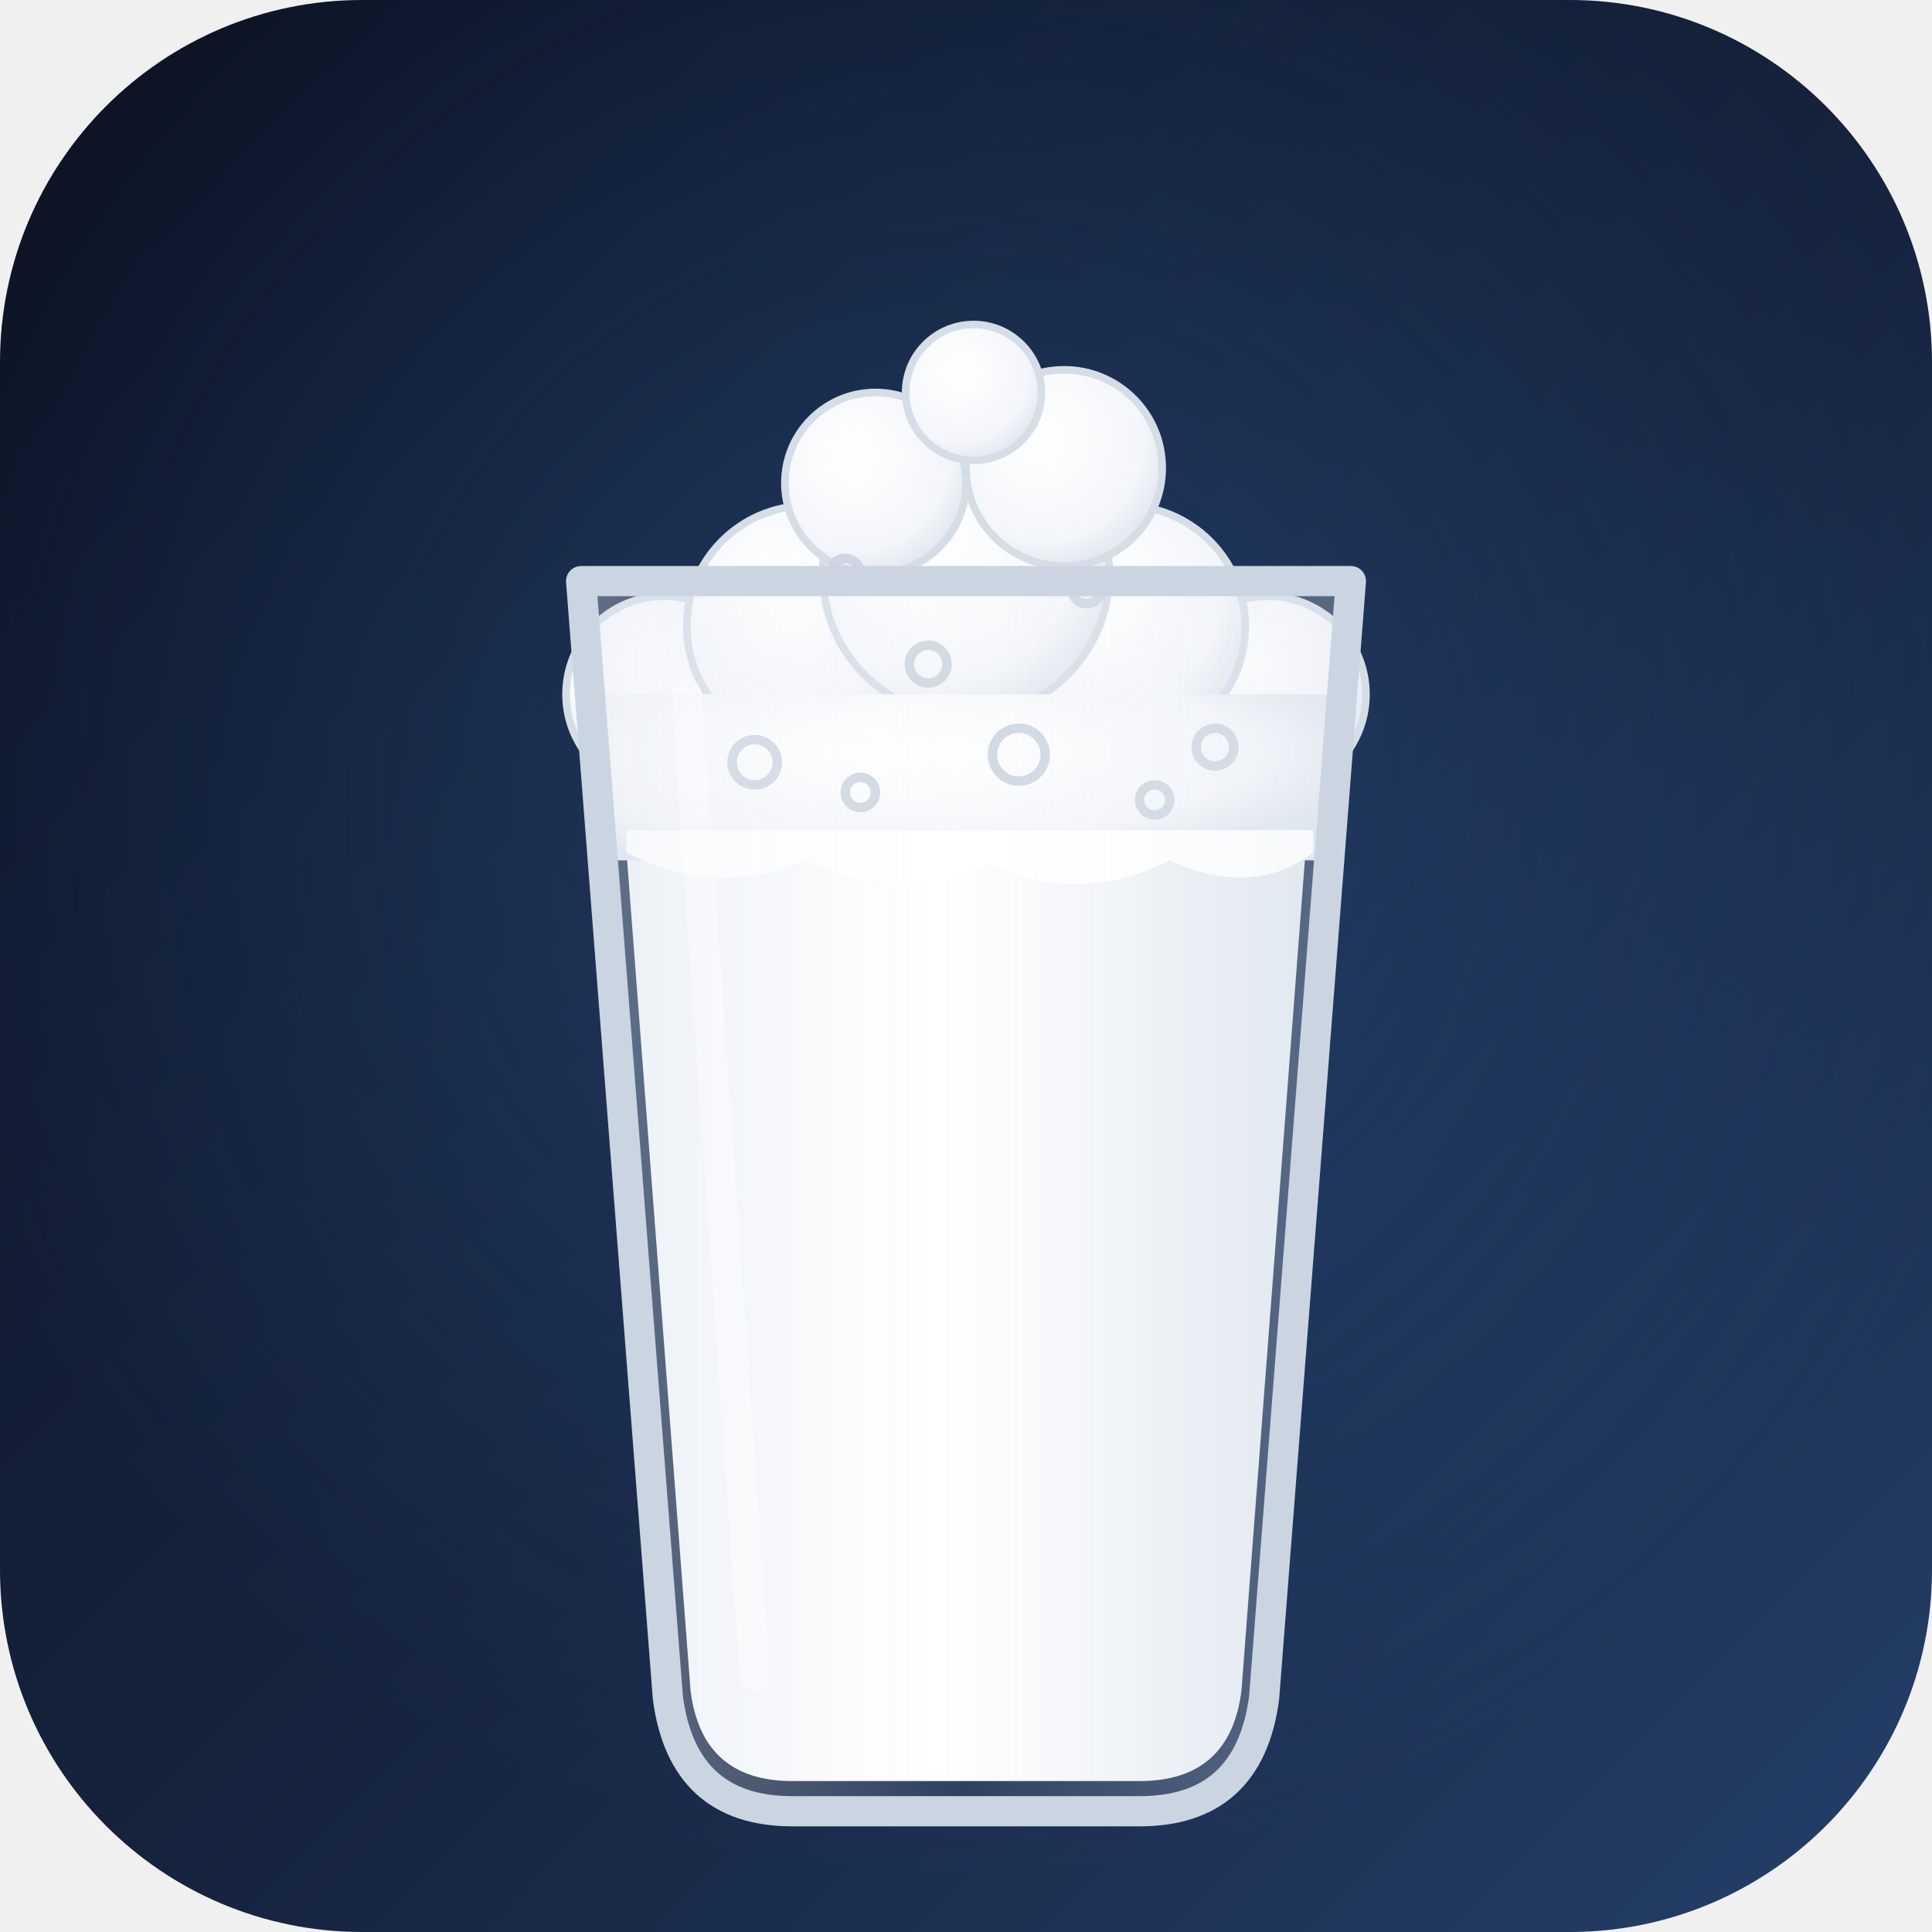
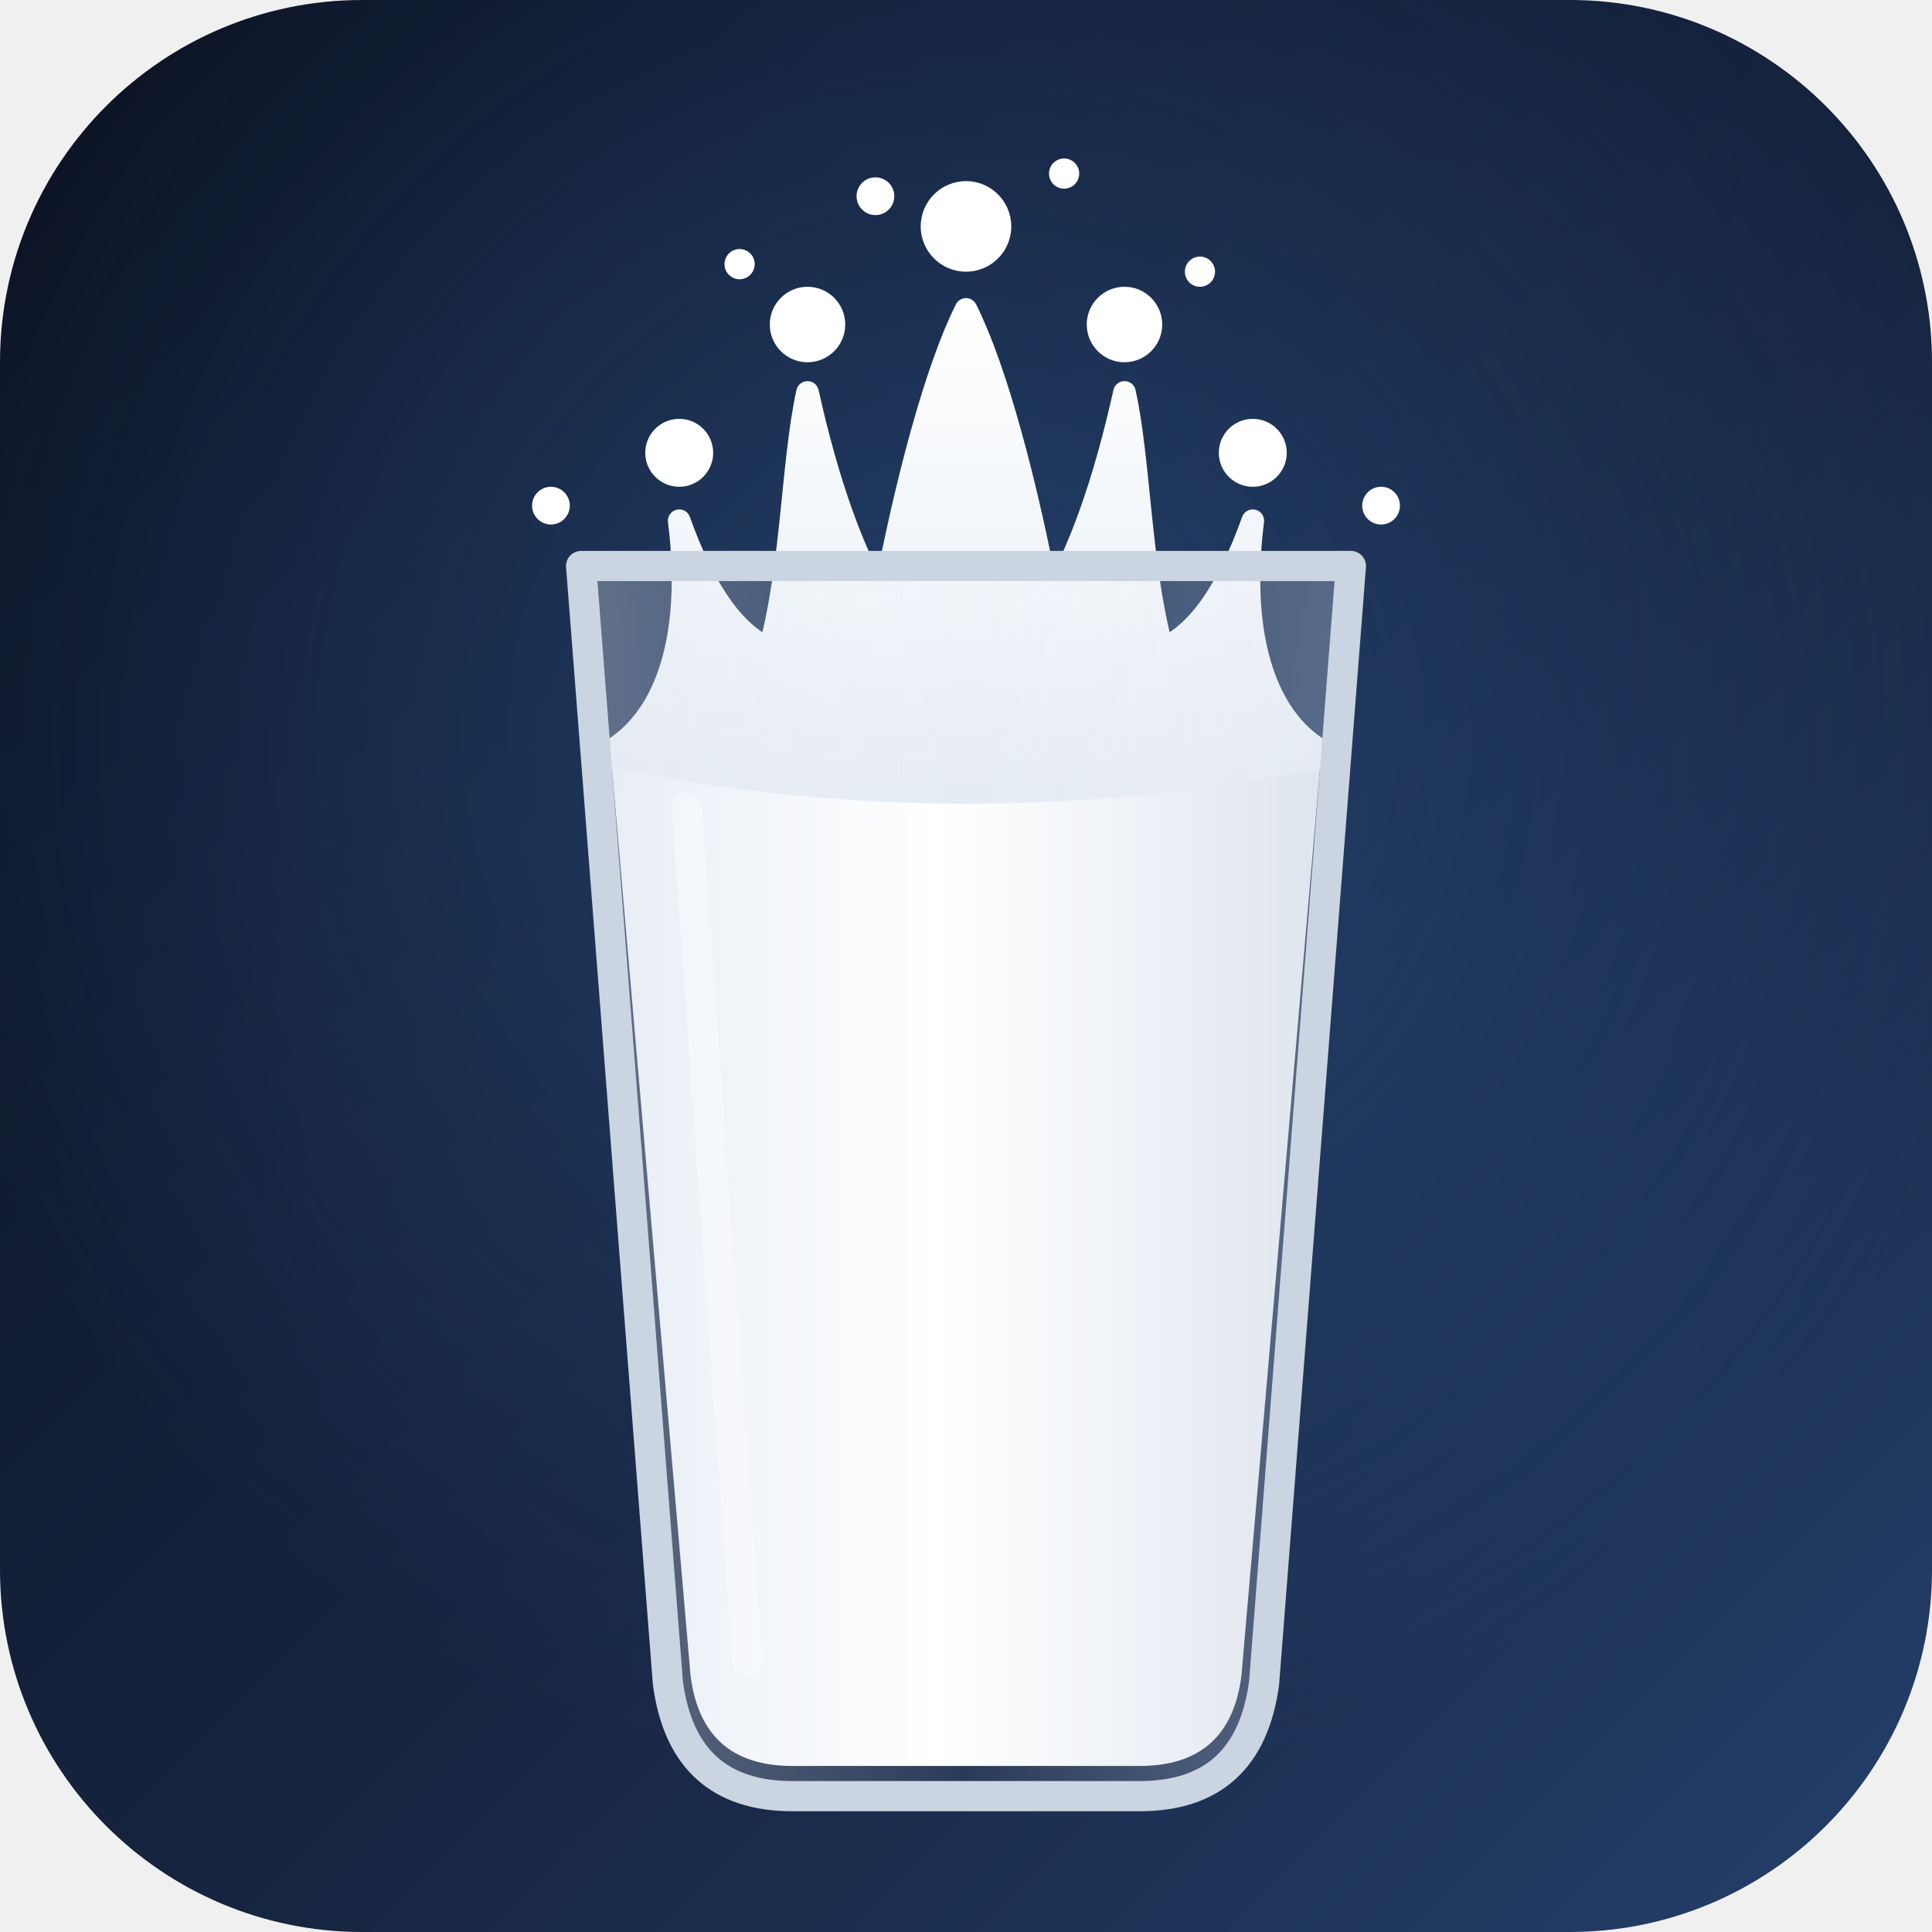
- <svg xmlns="http://www.w3.org/2000/svg" viewBox="0 0 512 512" width="512" height="512" role="img" aria-label="M1LK logo: a glass of frothy milk">
+ <svg xmlns="http://www.w3.org/2000/svg" viewBox="0 0 512 512" width="512" height="512" role="img" aria-label="M1LK logo: a milk splash in a glass">
  <defs>
    <linearGradient id="bg" x1="0" y1="0" x2="1" y2="1">
      <stop offset="0" stop-color="#0b1222" />
      <stop offset="0.55" stop-color="#16243f" />
      <stop offset="1" stop-color="#25406b" />
    </linearGradient>
-     <radialGradient id="glow" cx="0.5" cy="0.42" r="0.55">
-       <stop offset="0" stop-color="#3b6fb5" stop-opacity="0.35" />
+     <radialGradient id="glow" cx="0.5" cy="0.38" r="0.55">
+       <stop offset="0" stop-color="#3b6fb5" stop-opacity="0.4" />
      <stop offset="1" stop-color="#3b6fb5" stop-opacity="0" />
    </radialGradient>
    <linearGradient id="glass" x1="0" y1="0" x2="1" y2="0">
      <stop offset="0" stop-color="#e2e8f0" stop-opacity="0.35" />
-       <stop offset="0.5" stop-color="#ffffff" stop-opacity="0.08" />
+       <stop offset="0.5" stop-color="#ffffff" stop-opacity="0.06" />
      <stop offset="1" stop-color="#e2e8f0" stop-opacity="0.3" />
    </linearGradient>
    <linearGradient id="milk" x1="0" y1="0" x2="1" y2="0">
-       <stop offset="0" stop-color="#eef3f8" />
+       <stop offset="0" stop-color="#e8eef5" />
      <stop offset="0.45" stop-color="#ffffff" />
-       <stop offset="1" stop-color="#d9e2ec" />
+       <stop offset="1" stop-color="#d6dfea" />
    </linearGradient>
-     <radialGradient id="bubble" cx="0.38" cy="0.35" r="0.7">
+     <linearGradient id="splash" x1="0" y1="0" x2="0" y2="1">
      <stop offset="0" stop-color="#ffffff" />
-       <stop offset="0.75" stop-color="#f3f6fa" />
-       <stop offset="1" stop-color="#dfe6ee" />
-     </radialGradient>
+       <stop offset="1" stop-color="#e4ebf3" />
+     </linearGradient>
    <clipPath id="inside">
-       <path d="M161 136 L351 136 L329 424 Q326 448 302 448 L210 448 Q186 448 183 424 Z" />
+       <path d="M161 190 L351 190 L329 444 Q326 468 302 468 L210 468 Q186 468 183 444 Z" />
    </clipPath>
  </defs>
  <rect width="512" height="512" rx="96" fill="url(#bg)" />
  <rect width="512" height="512" rx="96" fill="url(#glow)" />
-   <g transform="translate(0 24)">
-     <g clip-path="url(#inside)">
-       <rect x="150" y="200" width="220" height="260" fill="url(#milk)" />
-     </g>
-     <g fill="url(#bubble)" stroke="#d5dde7" stroke-width="2">
-       <circle cx="176" cy="160" r="26" />
-       <circle cx="336" cy="160" r="26" />
-       <circle cx="214" cy="142" r="32" />
-       <circle cx="298" cy="142" r="32" />
-       <circle cx="256" cy="128" r="38" />
-       <circle cx="232" cy="104" r="24" />
-       <circle cx="282" cy="100" r="26" />
-       <circle cx="258" cy="80" r="18" />
-       <rect x="160" y="160" width="192" height="44" stroke="none" />
-     </g>
-     <g fill="none" stroke="#cdd6e1" stroke-width="2.5">
-       <circle cx="200" cy="178" r="6" />
-       <circle cx="228" cy="186" r="4" />
-       <circle cx="270" cy="176" r="7" />
-       <circle cx="306" cy="188" r="4" />
-       <circle cx="322" cy="174" r="5" />
-       <circle cx="246" cy="152" r="5" />
-       <circle cx="288" cy="132" r="4" />
-       <circle cx="224" cy="128" r="4" />
-     </g>
-     <path d="M166 202 Q190 214 214 204 Q238 216 262 205 Q286 216 310 204 Q332 214 348 202 L348 196 L166 196 Z" fill="#ffffff" />
-     <path d="M154 130 L358 130 L335 426 Q331 456 302 456 L210 456 Q181 456 177 426 Z" fill="url(#glass)" stroke="#cbd5e1" stroke-width="8" stroke-linejoin="round" />
-     <path d="M182 160 L200 420" stroke="#ffffff" stroke-width="8" stroke-linecap="round" opacity="0.35" />
+   <g clip-path="url(#inside)">
+     <rect x="150" y="196" width="220" height="280" fill="url(#milk)" />
  </g>
+   <path d="M160 200            C176 192 184 170 180 138            Q190 166 204 172            C210 150 210 122 214 104            Q222 140 234 160            C240 128 248 98 256 82            C264 98 272 128 278 160            Q290 140 298 104            C302 122 302 150 308 172            Q322 166 332 138            C328 170 336 192 352 200            Q256 220 160 200 Z" fill="url(#splash)" stroke="url(#splash)" stroke-width="6" stroke-linejoin="round" />
+   <g fill="#ffffff">
+     <circle cx="180" cy="120" r="9" />
+     <circle cx="214" cy="86" r="10" />
+     <circle cx="256" cy="60" r="12" />
+     <circle cx="298" cy="86" r="10" />
+     <circle cx="332" cy="120" r="9" />
+     <circle cx="146" cy="134" r="5" />
+     <circle cx="366" cy="134" r="5" />
+     <circle cx="232" cy="52" r="5" />
+     <circle cx="282" cy="46" r="4" />
+     <circle cx="196" cy="70" r="4" />
+     <circle cx="318" cy="72" r="4" />
+   </g>
+   <path d="M154 150 L358 150 L335 446 Q331 476 302 476 L210 476 Q181 476 177 446 Z" fill="url(#glass)" stroke="#cbd5e1" stroke-width="8" stroke-linejoin="round" />
+   <path d="M182 214 L198 440" stroke="#ffffff" stroke-width="8" stroke-linecap="round" opacity="0.35" />
</svg>
